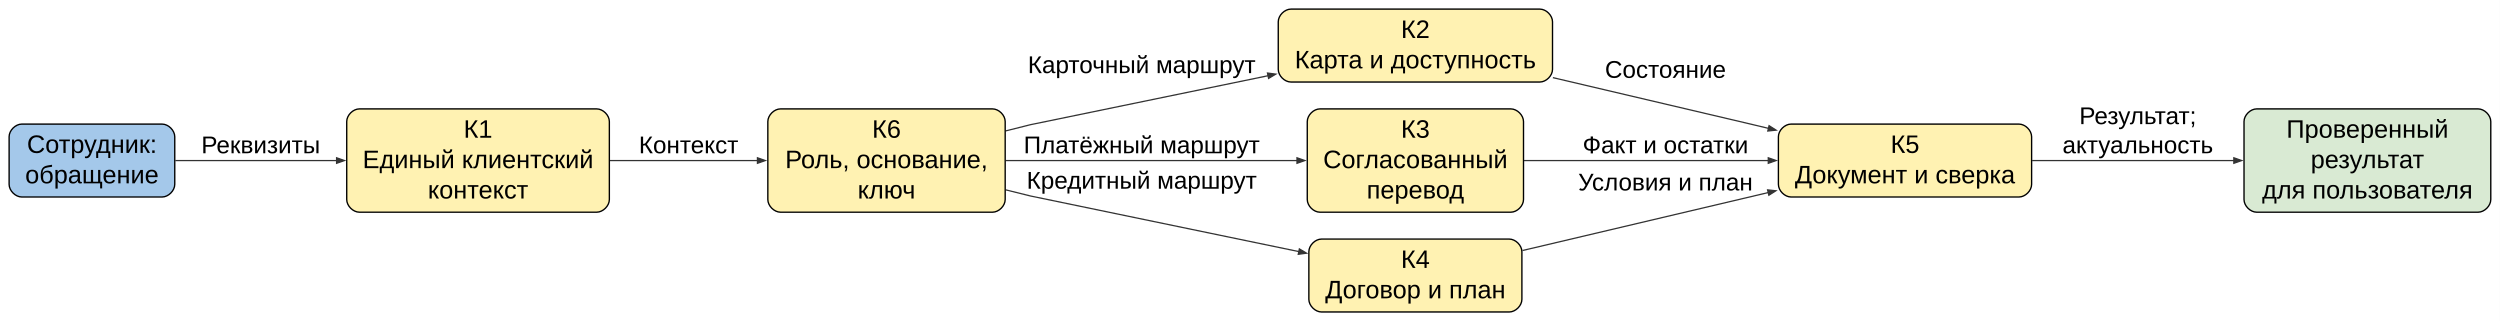
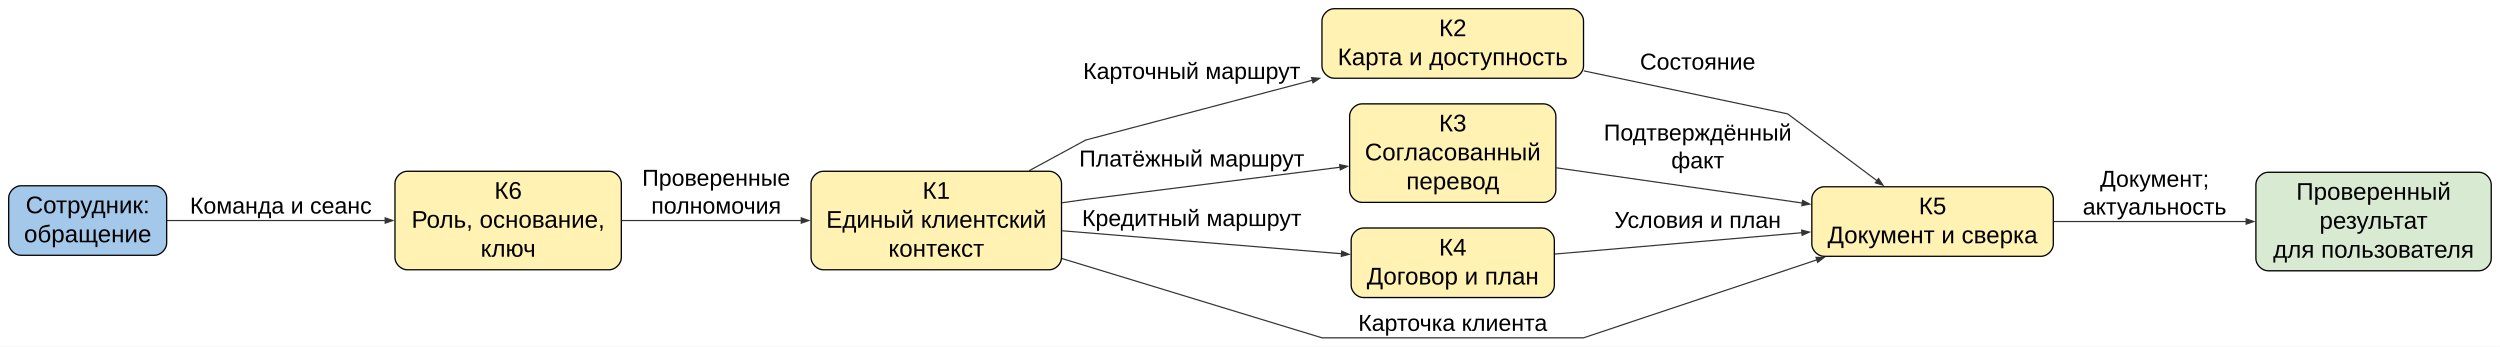
- <svg xmlns="http://www.w3.org/2000/svg" width="2370pt" height="304pt" viewBox="0.00 0.00 2370.00 304.00">
-   <g id="graph0" class="graph" transform="scale(1 1) rotate(0) translate(8.64 295.76)">
-     <polygon fill="white" stroke="none" points="-8.64,8.64 -8.64,-295.76 2361.26,-295.76 2361.26,8.64 -8.64,8.64" />
+ <svg xmlns="http://www.w3.org/2000/svg" width="2485pt" height="344pt" viewBox="0.00 0.00 2485.00 344.00">
+   <g id="graph0" class="graph" transform="scale(1 1) rotate(0) translate(8.64 335.8)">
+     <polygon fill="white" stroke="none" points="-8.64,8.64 -8.64,-335.8 2476.28,-335.8 2476.28,8.64 -8.64,8.64" />
    <g id="edge1" class="edge">
-       <path fill="none" stroke="#333333" stroke-width="1.2" d="M157.61,-143.56C202.15,-143.56 259.17,-143.56 310.56,-143.56" />
-       <polygon fill="#333333" stroke="#333333" stroke-width="1.2" points="310.44,-146.19 317.94,-143.56 310.44,-140.94 310.44,-146.19" />
-       <text xml:space="preserve" text-anchor="middle" x="238.54" y="-150.46" font-family="Arial" font-size="23.00">Реквизиты</text>
+       <path fill="none" stroke="#333333" stroke-width="1.2" d="M157.26,-116.6C218.37,-116.6 304.58,-116.6 374.66,-116.6" />
+       <polygon fill="#333333" stroke="#333333" stroke-width="1.2" points="374.24,-119.23 381.74,-116.6 374.24,-113.98 374.24,-119.23" />
+       <text xml:space="preserve" text-anchor="middle" x="270.49" y="-123.5" font-family="Arial" font-size="23.00">Команда и сеанс</text>
+     </g>
+     <g id="edge3" class="edge">
+       <path fill="none" stroke="#333333" stroke-width="1.2" d="M1014.34,-166.13C1044.51,-182.49 1070.51,-196.6 1070.51,-196.6 1070.51,-196.6 1193.03,-228.92 1295.88,-256.06" />
+       <polygon fill="#333333" stroke="#333333" stroke-width="1.2" points="1295.14,-258.58 1303.06,-257.95 1296.48,-253.5 1295.14,-258.58" />
+       <text xml:space="preserve" text-anchor="middle" x="1175.95" y="-257.25" font-family="Arial" font-size="23.00">Карточный маршрут</text>
+     </g>
+     <g id="edge4" class="edge">
+       <path fill="none" stroke="#333333" stroke-width="1.2" d="M1047.14,-134.27C1061.15,-136.27 1070.51,-137.6 1070.51,-137.6 1070.51,-137.6 1216.57,-156.06 1323.61,-169.6" />
+       <polygon fill="#333333" stroke="#333333" stroke-width="1.2" points="1322.97,-172.16 1330.74,-170.5 1323.63,-166.95 1322.97,-172.16" />
+       <text xml:space="preserve" text-anchor="middle" x="1175.95" y="-170.25" font-family="Arial" font-size="23.00">Платёжный маршрут</text>
+     </g>
+     <g id="edge5" class="edge">
+       <path fill="none" stroke="#333333" stroke-width="1.2" d="M1047.14,-106.41C1132.13,-99.43 1243.79,-90.25 1325.36,-83.55" />
+       <polygon fill="#333333" stroke="#333333" stroke-width="1.2" points="1325.08,-86.21 1332.34,-82.98 1324.65,-80.98 1325.08,-86.21" />
+       <text xml:space="preserve" text-anchor="middle" x="1175.95" y="-111.09" font-family="Arial" font-size="23.00">Кредитный маршрут</text>
+     </g>
+     <g id="edge6" class="edge">
+       <path fill="none" stroke="#333333" stroke-width="1.2" d="M1046.9,-78.82C1158.59,-44.77 1305.39,0 1305.39,0 1305.39,0 1565.38,0 1565.38,0 1565.38,0 1696.59,-43.84 1797.39,-77.53" />
+       <polygon fill="#333333" stroke="#333333" stroke-width="1.2" points="1796.46,-79.98 1804.4,-79.87 1798.12,-75 1796.46,-79.98" />
+       <text xml:space="preserve" text-anchor="middle" x="1435.39" y="-6.9" font-family="Arial" font-size="23.00">Карточка клиента</text>
    </g>
    <g id="edge2" class="edge">
-       <path fill="none" stroke="#333333" stroke-width="1.2" d="M569.55,-143.56C614.41,-143.56 664.98,-143.56 709.59,-143.56" />
-       <polygon fill="#333333" stroke="#333333" stroke-width="1.2" points="709.41,-146.19 716.91,-143.56 709.41,-140.94 709.41,-146.19" />
-       <text xml:space="preserve" text-anchor="middle" x="644.15" y="-150.46" font-family="Arial" font-size="23.00">Контекст</text>
-     </g>
-     <g id="edge3" class="edge">
-       <path fill="none" stroke="#333333" stroke-width="1.2" d="M944.67,-171.64C958.71,-175.16 968.27,-177.56 968.27,-177.56 968.27,-177.56 1090.79,-202.81 1193.64,-224.01" />
-       <polygon fill="#333333" stroke="#333333" stroke-width="1.2" points="1192.92,-226.54 1200.8,-225.49 1193.98,-221.4 1192.92,-226.54" />
-       <text xml:space="preserve" text-anchor="middle" x="1073.71" y="-226.45" font-family="Arial" font-size="23.00">Карточный маршрут</text>
-     </g>
-     <g id="edge4" class="edge">
-       <path fill="none" stroke="#333333" stroke-width="1.2" d="M944.84,-143.56C1027.38,-143.56 1139.1,-143.56 1221.34,-143.56" />
-       <polygon fill="#333333" stroke="#333333" stroke-width="1.2" points="1220.9,-146.19 1228.4,-143.56 1220.9,-140.94 1220.9,-146.19" />
-       <text xml:space="preserve" text-anchor="middle" x="1073.71" y="-150.46" font-family="Arial" font-size="23.00">Платёжный маршрут</text>
-     </g>
-     <g id="edge5" class="edge">
-       <path fill="none" stroke="#333333" stroke-width="1.2" d="M944.67,-115.81C958.71,-112.33 968.27,-109.96 968.27,-109.96 968.27,-109.96 1115.64,-79.42 1222.81,-57.22" />
-       <polygon fill="#333333" stroke="#333333" stroke-width="1.2" points="1223.16,-59.82 1229.97,-55.73 1222.1,-54.68 1223.16,-59.82" />
-       <text xml:space="preserve" text-anchor="middle" x="1073.71" y="-116.86" font-family="Arial" font-size="23.00">Кредитный маршрут</text>
-     </g>
-     <g id="edge6" class="edge">
-       <path fill="none" stroke="#333333" stroke-width="1.2" d="M1463.49,-222.16C1551.95,-201.37 1653.28,-177.56 1653.28,-177.56 1653.28,-177.56 1658.97,-176.21 1668.08,-174.04" />
-       <polygon fill="#333333" stroke="#333333" stroke-width="1.2" points="1668.44,-176.65 1675.13,-172.37 1667.23,-171.55 1668.44,-176.65" />
-       <text xml:space="preserve" text-anchor="middle" x="1570.21" y="-221.96" font-family="Arial" font-size="23.00">Состояние</text>
+       <path fill="none" stroke="#333333" stroke-width="1.2" d="M609.58,-116.6C664.36,-116.6 730.68,-116.6 788.01,-116.6" />
+       <polygon fill="#333333" stroke="#333333" stroke-width="1.2" points="787.82,-119.23 795.32,-116.6 787.82,-113.98 787.82,-119.23" />
+       <text xml:space="preserve" text-anchor="middle" x="703.25" y="-151.1" font-family="Arial" font-size="23.00">Проверенные</text>
+       <text xml:space="preserve" text-anchor="middle" x="703.25" y="-123.5" font-family="Arial" font-size="23.00">полномочия</text>
    </g>
    <g id="edge7" class="edge">
-       <path fill="none" stroke="#333333" stroke-width="1.2" d="M1436.14,-143.56C1504.33,-143.56 1594.6,-143.56 1667.71,-143.56" />
-       <polygon fill="#333333" stroke="#333333" stroke-width="1.2" points="1667.68,-146.19 1675.18,-143.56 1667.68,-140.94 1667.68,-146.19" />
-       <text xml:space="preserve" text-anchor="middle" x="1570.21" y="-150.46" font-family="Arial" font-size="23.00">Факт и остатки</text>
+       <path fill="none" stroke="#333333" stroke-width="1.2" d="M1565.66,-265.34C1658.86,-245.68 1768.31,-222.6 1768.31,-222.6 1768.31,-222.6 1816.59,-186.48 1857.05,-156.21" />
+       <polygon fill="#333333" stroke="#333333" stroke-width="1.2" points="1858.61,-158.32 1863.04,-151.72 1855.47,-154.11 1858.61,-158.32" />
+       <text xml:space="preserve" text-anchor="middle" x="1678.84" y="-266.6" font-family="Arial" font-size="23.00">Состояние</text>
    </g>
    <g id="edge8" class="edge">
-       <path fill="none" stroke="#333333" stroke-width="1.2" d="M1434.71,-58.28C1503.1,-74.41 1594.17,-95.89 1667.81,-113.25" />
-       <polygon fill="#333333" stroke="#333333" stroke-width="1.2" points="1667.03,-115.77 1674.93,-114.93 1668.23,-110.66 1667.03,-115.77" />
-       <text xml:space="preserve" text-anchor="middle" x="1570.21" y="-115.2" font-family="Arial" font-size="23.00">Условия и план</text>
+       <path fill="none" stroke="#333333" stroke-width="1.2" d="M1538.27,-169.01C1609.92,-158.75 1706.34,-144.95 1783.2,-133.95" />
+       <polygon fill="#333333" stroke="#333333" stroke-width="1.2" points="1783.15,-136.6 1790.2,-132.94 1782.4,-131.41 1783.15,-136.6" />
+       <text xml:space="preserve" text-anchor="middle" x="1678.84" y="-196.1" font-family="Arial" font-size="23.00">Подтверждённый</text>
+       <text xml:space="preserve" text-anchor="middle" x="1678.84" y="-168.5" font-family="Arial" font-size="23.00">факт</text>
    </g>
    <g id="edge9" class="edge">
-       <path fill="none" stroke="#333333" stroke-width="1.2" d="M1917.83,-143.56C1977.23,-143.56 2048.99,-143.56 2109.18,-143.56" />
-       <polygon fill="#333333" stroke="#333333" stroke-width="1.2" points="2109.04,-146.19 2116.54,-143.56 2109.04,-140.94 2109.04,-146.19" />
-       <text xml:space="preserve" text-anchor="middle" x="2018.01" y="-178.06" font-family="Arial" font-size="23.00">Результат;</text>
-       <text xml:space="preserve" text-anchor="middle" x="2018.01" y="-150.46" font-family="Arial" font-size="23.00">актуальность</text>
+       <path fill="none" stroke="#333333" stroke-width="1.2" d="M1536.82,-83.27C1608.51,-89.46 1705.53,-97.83 1782.86,-104.51" />
+       <polygon fill="#333333" stroke="#333333" stroke-width="1.2" points="1782.2,-107.09 1789.9,-105.12 1782.66,-101.86 1782.2,-107.09" />
+       <text xml:space="preserve" text-anchor="middle" x="1678.84" y="-109.24" font-family="Arial" font-size="23.00">Условия и план</text>
+     </g>
+     <g id="edge10" class="edge">
+       <path fill="none" stroke="#333333" stroke-width="1.2" d="M2032.85,-115.6C2092.25,-115.6 2164.01,-115.6 2224.2,-115.6" />
+       <polygon fill="#333333" stroke="#333333" stroke-width="1.2" points="2224.06,-118.23 2231.56,-115.6 2224.06,-112.98 2224.06,-118.23" />
+       <text xml:space="preserve" text-anchor="middle" x="2133.03" y="-150.1" font-family="Arial" font-size="23.00">Документ;</text>
+       <text xml:space="preserve" text-anchor="middle" x="2133.03" y="-122.5" font-family="Arial" font-size="23.00">актуальность</text>
    </g>
    <g id="node1" class="node">
-       <path fill="#a4c8ea" stroke="black" stroke-width="1.3" d="M145.03,-178.12C145.03,-178.12 12,-178.12 12,-178.12 6,-178.12 0,-172.12 0,-166.12 0,-166.12 0,-121 0,-121 0,-115 6,-109 12,-109 12,-109 145.03,-109 145.03,-109 151.03,-109 157.03,-115 157.03,-121 157.03,-121 157.03,-166.12 157.03,-166.12 157.03,-172.12 151.03,-178.12 145.03,-178.12" />
-       <text xml:space="preserve" text-anchor="middle" x="78.52" y="-150.76" font-family="Arial" font-size="24.00">Сотрудник:</text>
-       <text xml:space="preserve" text-anchor="middle" x="78.52" y="-121.96" font-family="Arial" font-size="24.00">обращение</text>
+       <path fill="#a4c8ea" stroke="black" stroke-width="1.3" d="M145.03,-151.16C145.03,-151.16 12,-151.16 12,-151.16 6,-151.16 0,-145.16 0,-139.16 0,-139.16 0,-94.04 0,-94.04 0,-88.04 6,-82.04 12,-82.04 12,-82.04 145.03,-82.04 145.03,-82.04 151.03,-82.04 157.03,-88.04 157.03,-94.04 157.03,-94.04 157.03,-139.16 157.03,-139.16 157.03,-145.16 151.03,-151.16 145.03,-151.16" />
+       <text xml:space="preserve" text-anchor="middle" x="78.52" y="-123.8" font-family="Arial" font-size="24.00">Сотрудник:</text>
+       <text xml:space="preserve" text-anchor="middle" x="78.52" y="-95" font-family="Arial" font-size="24.00">обращение</text>
    </g>
    <g id="node2" class="node">
-       <path fill="#fff2b2" stroke="black" stroke-width="1.3" d="M557.03,-192.52C557.03,-192.52 332.05,-192.52 332.05,-192.52 326.05,-192.52 320.05,-186.52 320.05,-180.52 320.05,-180.52 320.05,-106.6 320.05,-106.6 320.05,-100.6 326.05,-94.6 332.05,-94.6 332.05,-94.6 557.03,-94.6 557.03,-94.6 563.03,-94.6 569.03,-100.6 569.03,-106.6 569.03,-106.6 569.03,-180.52 569.03,-180.52 569.03,-186.52 563.03,-192.52 557.03,-192.52" />
-       <text xml:space="preserve" text-anchor="middle" x="444.54" y="-165.16" font-family="Arial" font-size="24.00">К1</text>
-       <text xml:space="preserve" text-anchor="middle" x="444.54" y="-136.36" font-family="Arial" font-size="24.00">Единый клиентский</text>
-       <text xml:space="preserve" text-anchor="middle" x="444.54" y="-107.56" font-family="Arial" font-size="24.00">контекст</text>
+       <path fill="#fff2b2" stroke="black" stroke-width="1.3" d="M1034.51,-165.56C1034.51,-165.56 809.54,-165.56 809.54,-165.56 803.54,-165.56 797.54,-159.56 797.54,-153.56 797.54,-153.56 797.54,-79.64 797.54,-79.64 797.54,-73.64 803.54,-67.64 809.54,-67.64 809.54,-67.64 1034.51,-67.64 1034.51,-67.64 1040.51,-67.64 1046.51,-73.64 1046.51,-79.64 1046.51,-79.64 1046.51,-153.56 1046.51,-153.56 1046.51,-159.56 1040.51,-165.56 1034.51,-165.56" />
+       <text xml:space="preserve" text-anchor="middle" x="922.03" y="-138.2" font-family="Arial" font-size="24.00">К1</text>
+       <text xml:space="preserve" text-anchor="middle" x="922.03" y="-109.4" font-family="Arial" font-size="24.00">Единый клиентский</text>
+       <text xml:space="preserve" text-anchor="middle" x="922.03" y="-80.6" font-family="Arial" font-size="24.00">контекст</text>
    </g>
    <g id="node3" class="node">
-       <path fill="#fff2b2" stroke="black" stroke-width="1.3" d="M932.27,-192.52C932.27,-192.52 731.27,-192.52 731.27,-192.52 725.27,-192.52 719.27,-186.52 719.27,-180.52 719.27,-180.52 719.27,-106.6 719.27,-106.6 719.27,-100.6 725.27,-94.6 731.27,-94.6 731.27,-94.6 932.27,-94.6 932.27,-94.6 938.27,-94.6 944.27,-100.6 944.27,-106.6 944.27,-106.6 944.27,-180.52 944.27,-180.52 944.27,-186.52 938.27,-192.52 932.27,-192.52" />
-       <text xml:space="preserve" text-anchor="middle" x="831.77" y="-165.16" font-family="Arial" font-size="24.00">К6</text>
-       <text xml:space="preserve" text-anchor="middle" x="831.77" y="-136.36" font-family="Arial" font-size="24.00">Роль, основание,</text>
-       <text xml:space="preserve" text-anchor="middle" x="831.77" y="-107.56" font-family="Arial" font-size="24.00">ключ</text>
+       <path fill="#fff2b2" stroke="black" stroke-width="1.3" d="M596.96,-165.56C596.96,-165.56 395.96,-165.56 395.96,-165.56 389.96,-165.56 383.96,-159.56 383.96,-153.56 383.96,-153.56 383.96,-79.64 383.96,-79.64 383.96,-73.64 389.96,-67.64 395.96,-67.64 395.96,-67.64 596.96,-67.64 596.96,-67.64 602.96,-67.64 608.96,-73.64 608.96,-79.64 608.96,-79.64 608.96,-153.56 608.96,-153.56 608.96,-159.56 602.96,-165.56 596.96,-165.56" />
+       <text xml:space="preserve" text-anchor="middle" x="496.46" y="-138.2" font-family="Arial" font-size="24.00">К6</text>
+       <text xml:space="preserve" text-anchor="middle" x="496.46" y="-109.4" font-family="Arial" font-size="24.00">Роль, основание,</text>
+       <text xml:space="preserve" text-anchor="middle" x="496.46" y="-80.6" font-family="Arial" font-size="24.00">ключ</text>
    </g>
    <g id="node4" class="node">
-       <path fill="#fff2b2" stroke="black" stroke-width="1.3" d="M1451.14,-287.12C1451.14,-287.12 1215.15,-287.12 1215.15,-287.12 1209.15,-287.12 1203.15,-281.12 1203.15,-275.12 1203.15,-275.12 1203.15,-230 1203.15,-230 1203.15,-224 1209.15,-218 1215.15,-218 1215.15,-218 1451.14,-218 1451.14,-218 1457.14,-218 1463.14,-224 1463.14,-230 1463.14,-230 1463.14,-275.12 1463.14,-275.12 1463.14,-281.12 1457.14,-287.12 1451.14,-287.12" />
-       <text xml:space="preserve" text-anchor="middle" x="1333.14" y="-259.76" font-family="Arial" font-size="24.00">К2</text>
-       <text xml:space="preserve" text-anchor="middle" x="1333.14" y="-230.96" font-family="Arial" font-size="24.00">Карта и доступность</text>
+       <path fill="#fff2b2" stroke="black" stroke-width="1.3" d="M1553.38,-327.16C1553.38,-327.16 1317.39,-327.16 1317.39,-327.16 1311.39,-327.16 1305.39,-321.16 1305.39,-315.16 1305.39,-315.16 1305.39,-270.04 1305.39,-270.04 1305.39,-264.04 1311.39,-258.04 1317.39,-258.04 1317.39,-258.04 1553.38,-258.04 1553.38,-258.04 1559.38,-258.04 1565.38,-264.04 1565.38,-270.04 1565.38,-270.04 1565.38,-315.16 1565.38,-315.16 1565.38,-321.16 1559.38,-327.16 1553.38,-327.16" />
+       <text xml:space="preserve" text-anchor="middle" x="1435.39" y="-299.8" font-family="Arial" font-size="24.00">К2</text>
+       <text xml:space="preserve" text-anchor="middle" x="1435.39" y="-271" font-family="Arial" font-size="24.00">Карта и доступность</text>
    </g>
    <g id="node5" class="node">
-       <path fill="#fff2b2" stroke="black" stroke-width="1.3" d="M1423.64,-192.52C1423.64,-192.52 1242.65,-192.52 1242.65,-192.52 1236.65,-192.52 1230.65,-186.52 1230.65,-180.52 1230.65,-180.52 1230.65,-106.6 1230.65,-106.6 1230.65,-100.6 1236.65,-94.6 1242.65,-94.6 1242.65,-94.6 1423.64,-94.6 1423.64,-94.6 1429.64,-94.6 1435.64,-100.6 1435.64,-106.6 1435.64,-106.6 1435.64,-180.52 1435.64,-180.52 1435.64,-186.52 1429.64,-192.52 1423.64,-192.52" />
-       <text xml:space="preserve" text-anchor="middle" x="1333.14" y="-165.16" font-family="Arial" font-size="24.00">К3</text>
-       <text xml:space="preserve" text-anchor="middle" x="1333.14" y="-136.36" font-family="Arial" font-size="24.00">Согласованный</text>
-       <text xml:space="preserve" text-anchor="middle" x="1333.14" y="-107.56" font-family="Arial" font-size="24.00">перевод</text>
+       <path fill="#fff2b2" stroke="black" stroke-width="1.3" d="M1525.88,-232.56C1525.88,-232.56 1344.89,-232.56 1344.89,-232.56 1338.89,-232.56 1332.89,-226.56 1332.89,-220.56 1332.89,-220.56 1332.89,-146.64 1332.89,-146.64 1332.89,-140.64 1338.89,-134.64 1344.89,-134.64 1344.89,-134.64 1525.88,-134.64 1525.88,-134.64 1531.88,-134.64 1537.88,-140.64 1537.88,-146.64 1537.88,-146.64 1537.88,-220.56 1537.88,-220.56 1537.88,-226.56 1531.88,-232.56 1525.88,-232.56" />
+       <text xml:space="preserve" text-anchor="middle" x="1435.39" y="-205.2" font-family="Arial" font-size="24.00">К3</text>
+       <text xml:space="preserve" text-anchor="middle" x="1435.39" y="-176.4" font-family="Arial" font-size="24.00">Согласованный</text>
+       <text xml:space="preserve" text-anchor="middle" x="1435.39" y="-147.6" font-family="Arial" font-size="24.00">перевод</text>
    </g>
    <g id="node6" class="node">
-       <path fill="#fff2b2" stroke="black" stroke-width="1.3" d="M1422.12,-69.12C1422.12,-69.12 1244.16,-69.12 1244.16,-69.12 1238.16,-69.12 1232.16,-63.12 1232.16,-57.12 1232.16,-57.12 1232.16,-12 1232.16,-12 1232.16,-6 1238.16,0 1244.16,0 1244.16,0 1422.12,0 1422.12,0 1428.12,0 1434.12,-6 1434.12,-12 1434.12,-12 1434.12,-57.12 1434.12,-57.12 1434.12,-63.12 1428.12,-69.12 1422.12,-69.12" />
-       <text xml:space="preserve" text-anchor="middle" x="1333.14" y="-41.76" font-family="Arial" font-size="24.00">К4</text>
-       <text xml:space="preserve" text-anchor="middle" x="1333.14" y="-12.96" font-family="Arial" font-size="24.00">Договор и план</text>
+       <path fill="#fff2b2" stroke="black" stroke-width="1.3" d="M1524.37,-109.16C1524.37,-109.16 1346.41,-109.16 1346.41,-109.16 1340.41,-109.16 1334.41,-103.16 1334.41,-97.16 1334.41,-97.16 1334.41,-52.04 1334.41,-52.04 1334.41,-46.04 1340.41,-40.04 1346.41,-40.04 1346.41,-40.04 1524.37,-40.04 1524.37,-40.04 1530.37,-40.04 1536.37,-46.04 1536.37,-52.04 1536.37,-52.04 1536.37,-97.16 1536.37,-97.16 1536.37,-103.16 1530.37,-109.16 1524.37,-109.16" />
+       <text xml:space="preserve" text-anchor="middle" x="1435.39" y="-81.8" font-family="Arial" font-size="24.00">К4</text>
+       <text xml:space="preserve" text-anchor="middle" x="1435.39" y="-53" font-family="Arial" font-size="24.00">Договор и план</text>
    </g>
    <g id="node7" class="node">
-       <path fill="#fff2b2" stroke="black" stroke-width="1.3" d="M1905.33,-178.12C1905.33,-178.12 1689.28,-178.12 1689.28,-178.12 1683.28,-178.12 1677.28,-172.12 1677.28,-166.12 1677.28,-166.12 1677.28,-121 1677.28,-121 1677.28,-115 1683.28,-109 1689.28,-109 1689.28,-109 1905.33,-109 1905.33,-109 1911.33,-109 1917.33,-115 1917.33,-121 1917.33,-121 1917.33,-166.12 1917.33,-166.12 1917.33,-172.12 1911.33,-178.12 1905.33,-178.12" />
-       <text xml:space="preserve" text-anchor="middle" x="1797.31" y="-150.76" font-family="Arial" font-size="24.00">К5</text>
-       <text xml:space="preserve" text-anchor="middle" x="1797.31" y="-121.96" font-family="Arial" font-size="24.00">Документ и сверка</text>
+       <path fill="#fff2b2" stroke="black" stroke-width="1.3" d="M2020.35,-150.16C2020.35,-150.16 1804.31,-150.16 1804.31,-150.16 1798.31,-150.16 1792.31,-144.16 1792.31,-138.16 1792.31,-138.16 1792.31,-93.04 1792.31,-93.04 1792.31,-87.04 1798.31,-81.04 1804.31,-81.04 1804.31,-81.04 2020.35,-81.04 2020.35,-81.04 2026.35,-81.04 2032.35,-87.04 2032.35,-93.04 2032.35,-93.04 2032.35,-138.16 2032.35,-138.16 2032.35,-144.16 2026.35,-150.16 2020.35,-150.16" />
+       <text xml:space="preserve" text-anchor="middle" x="1912.33" y="-122.8" font-family="Arial" font-size="24.00">К5</text>
+       <text xml:space="preserve" text-anchor="middle" x="1912.33" y="-94" font-family="Arial" font-size="24.00">Документ и сверка</text>
    </g>
    <g id="node8" class="node">
-       <path fill="#d9ead3" stroke="black" stroke-width="1.3" d="M2340.62,-192.52C2340.62,-192.52 2130.69,-192.52 2130.69,-192.52 2124.69,-192.52 2118.69,-186.52 2118.69,-180.52 2118.69,-180.52 2118.69,-106.6 2118.69,-106.6 2118.69,-100.6 2124.69,-94.6 2130.69,-94.6 2130.69,-94.6 2340.62,-94.6 2340.62,-94.6 2346.62,-94.6 2352.62,-100.6 2352.62,-106.6 2352.62,-106.6 2352.62,-180.52 2352.62,-180.52 2352.62,-186.52 2346.62,-192.52 2340.62,-192.52" />
-       <text xml:space="preserve" text-anchor="middle" x="2235.66" y="-165.16" font-family="Arial" font-size="24.00">Проверенный</text>
-       <text xml:space="preserve" text-anchor="middle" x="2235.66" y="-136.36" font-family="Arial" font-size="24.00">результат</text>
-       <text xml:space="preserve" text-anchor="middle" x="2235.66" y="-107.56" font-family="Arial" font-size="24.00">для пользователя</text>
+       <path fill="#d9ead3" stroke="black" stroke-width="1.3" d="M2455.64,-164.56C2455.64,-164.56 2245.72,-164.56 2245.72,-164.56 2239.72,-164.56 2233.72,-158.56 2233.72,-152.56 2233.72,-152.56 2233.72,-78.64 2233.72,-78.64 2233.72,-72.64 2239.72,-66.64 2245.72,-66.64 2245.72,-66.64 2455.64,-66.64 2455.64,-66.64 2461.64,-66.64 2467.64,-72.64 2467.64,-78.64 2467.64,-78.64 2467.64,-152.56 2467.64,-152.56 2467.64,-158.56 2461.64,-164.56 2455.64,-164.56" />
+       <text xml:space="preserve" text-anchor="middle" x="2350.68" y="-137.2" font-family="Arial" font-size="24.00">Проверенный</text>
+       <text xml:space="preserve" text-anchor="middle" x="2350.68" y="-108.4" font-family="Arial" font-size="24.00">результат</text>
+       <text xml:space="preserve" text-anchor="middle" x="2350.68" y="-79.6" font-family="Arial" font-size="24.00">для пользователя</text>
    </g>
  </g>
</svg>
